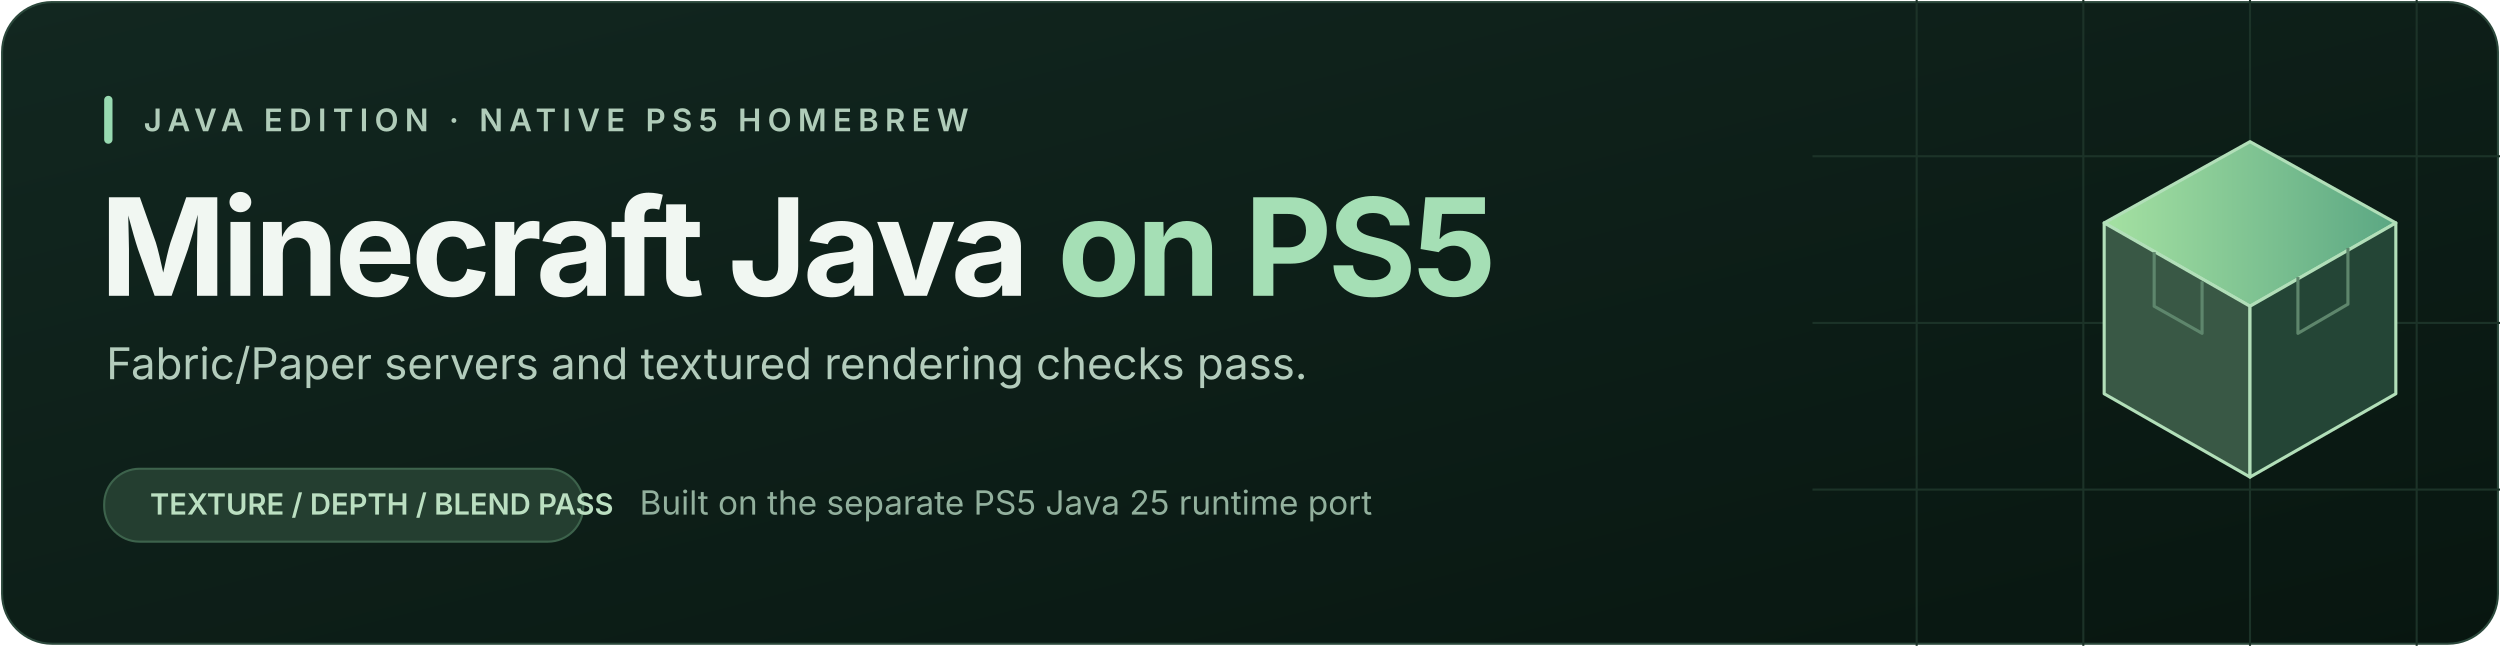
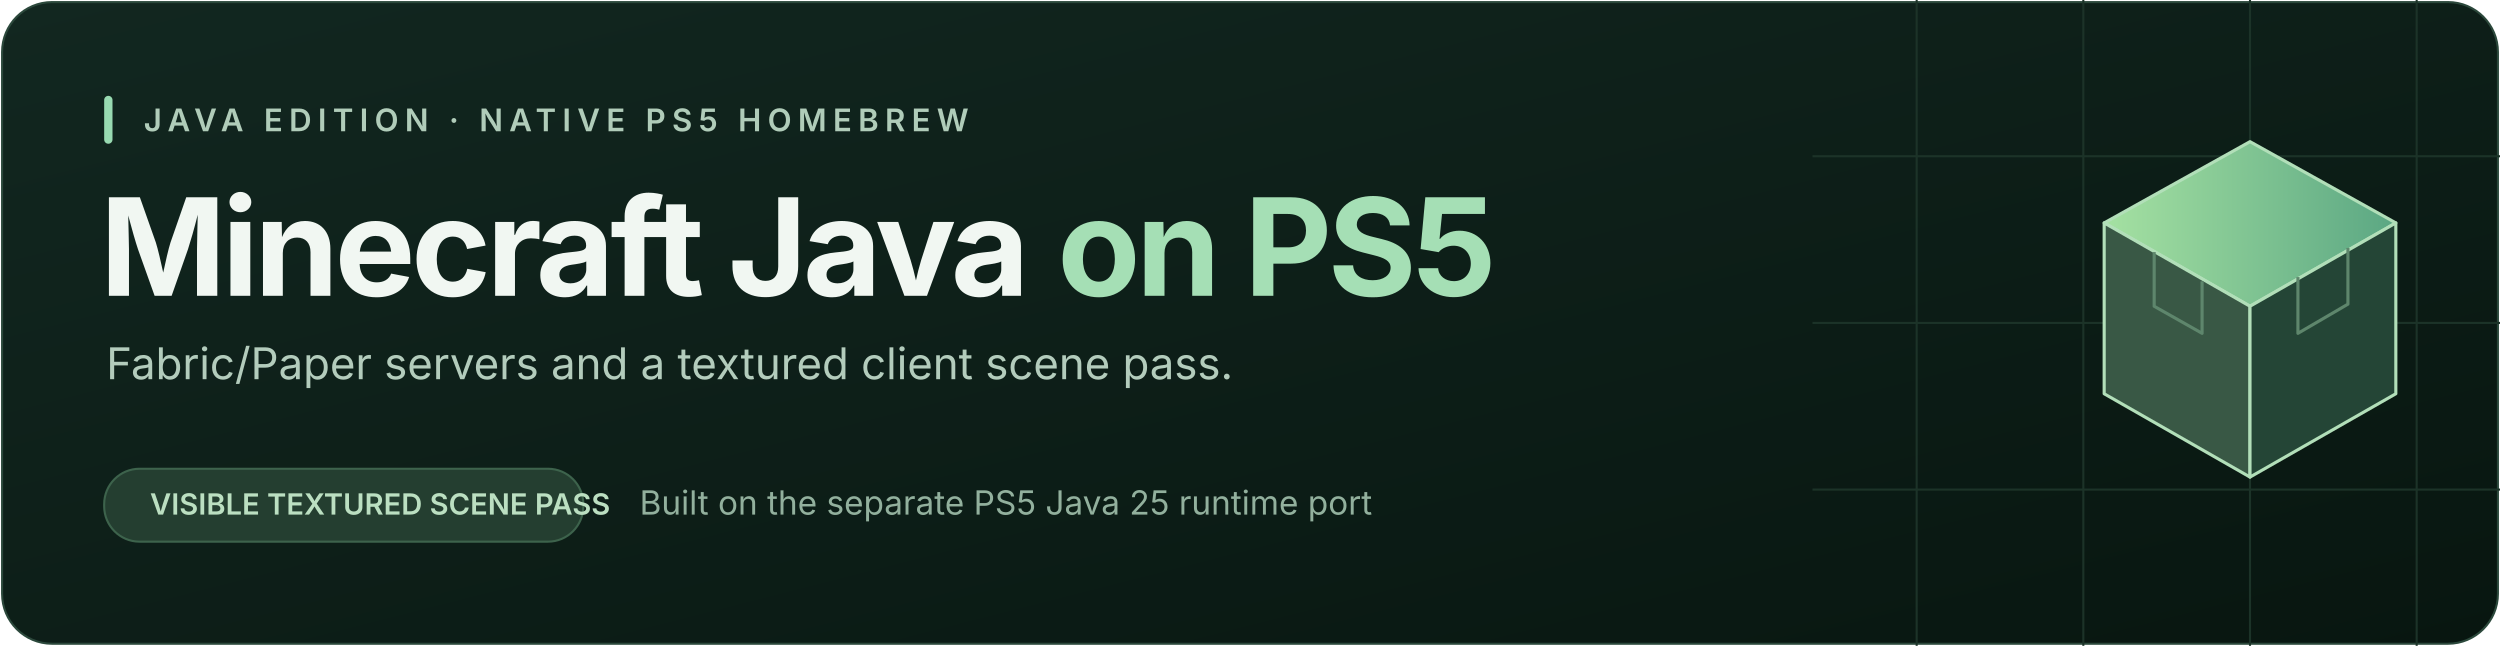
<svg xmlns="http://www.w3.org/2000/svg" width="1200" height="310" viewBox="0 0 1200 310" role="img" aria-labelledby="title description">
  <defs>
    <linearGradient id="background" x2="1" y2="1">
      <stop stop-color="#122720" />
      <stop offset="1" stop-color="#081610" />
    </linearGradient>
    <linearGradient id="grass">
      <stop stop-color="#a5e1a2" />
      <stop offset="1" stop-color="#5ba783" />
    </linearGradient>
  </defs>
  <rect x="1" y="1" width="1198" height="308" rx="24" fill="url(#background)" stroke="#2b483b" />
  <path d="M920 0v310M1000 0v310M1080 0v310M1160 0v310M870 75h330M870 155h330M870 235h330" stroke="#1c3328" />
  <g stroke="#b2dfb9" stroke-width="1.5" stroke-linejoin="round">
    <path d="M1010 107l70-39 70 39-70 40z" fill="url(#grass)" />
    <path d="M1010 107l70 40v82l-70-40z" fill="#395845" />
    <path d="M1080 147l70-40v82l-70 40z" fill="#244536" />
    <path d="M1034 121v26l23 13v-25M1103 133v27l24-14v-27" fill="none" stroke="#5e866c" />
  </g>
  <rect x="50" y="46" width="4" height="23" rx="2" fill="#98dab1" />
  <g font-family="Inter,Segoe UI,Arial,sans-serif">
    <text x="69" y="63" font-size="15" font-weight="600" letter-spacing="3" fill="#b0ccb9">JAVA EDITION · NATIVE PS5 HOMEBREW</text>
    <text x="48" y="142" font-size="65" font-weight="700" letter-spacing="-2" fill="#f1f7f2">Minecraft Java <tspan fill="#a5dfb5">on PS5</tspan>
    </text>
-     <text x="51" y="182" font-size="21" fill="#b3ccbc">Fabric/Paper servers and textured rendering checks pass.</text>
+     <text x="51" y="182" font-size="21" fill="#b3ccbc">Fabric/Paper servers and a textured client scene pass.</text>
    <rect x="50" y="225" width="230" height="35" rx="17" fill="#243e30" stroke="#3d634c" />
-     <text x="72" y="247" font-size="14" font-weight="600" fill="#bbdfc1">TEXTURE / DEPTH / BLEND PASS</text>
+     <text x="72" y="247" font-size="14" font-weight="600" fill="#bbdfc1">VISIBLE TEXTURED SCENE PASS</text>
    <text x="307" y="247" font-size="16" fill="#92b09d">Built on the separate PS5 Java 25 runtime port</text>
  </g>
</svg>
